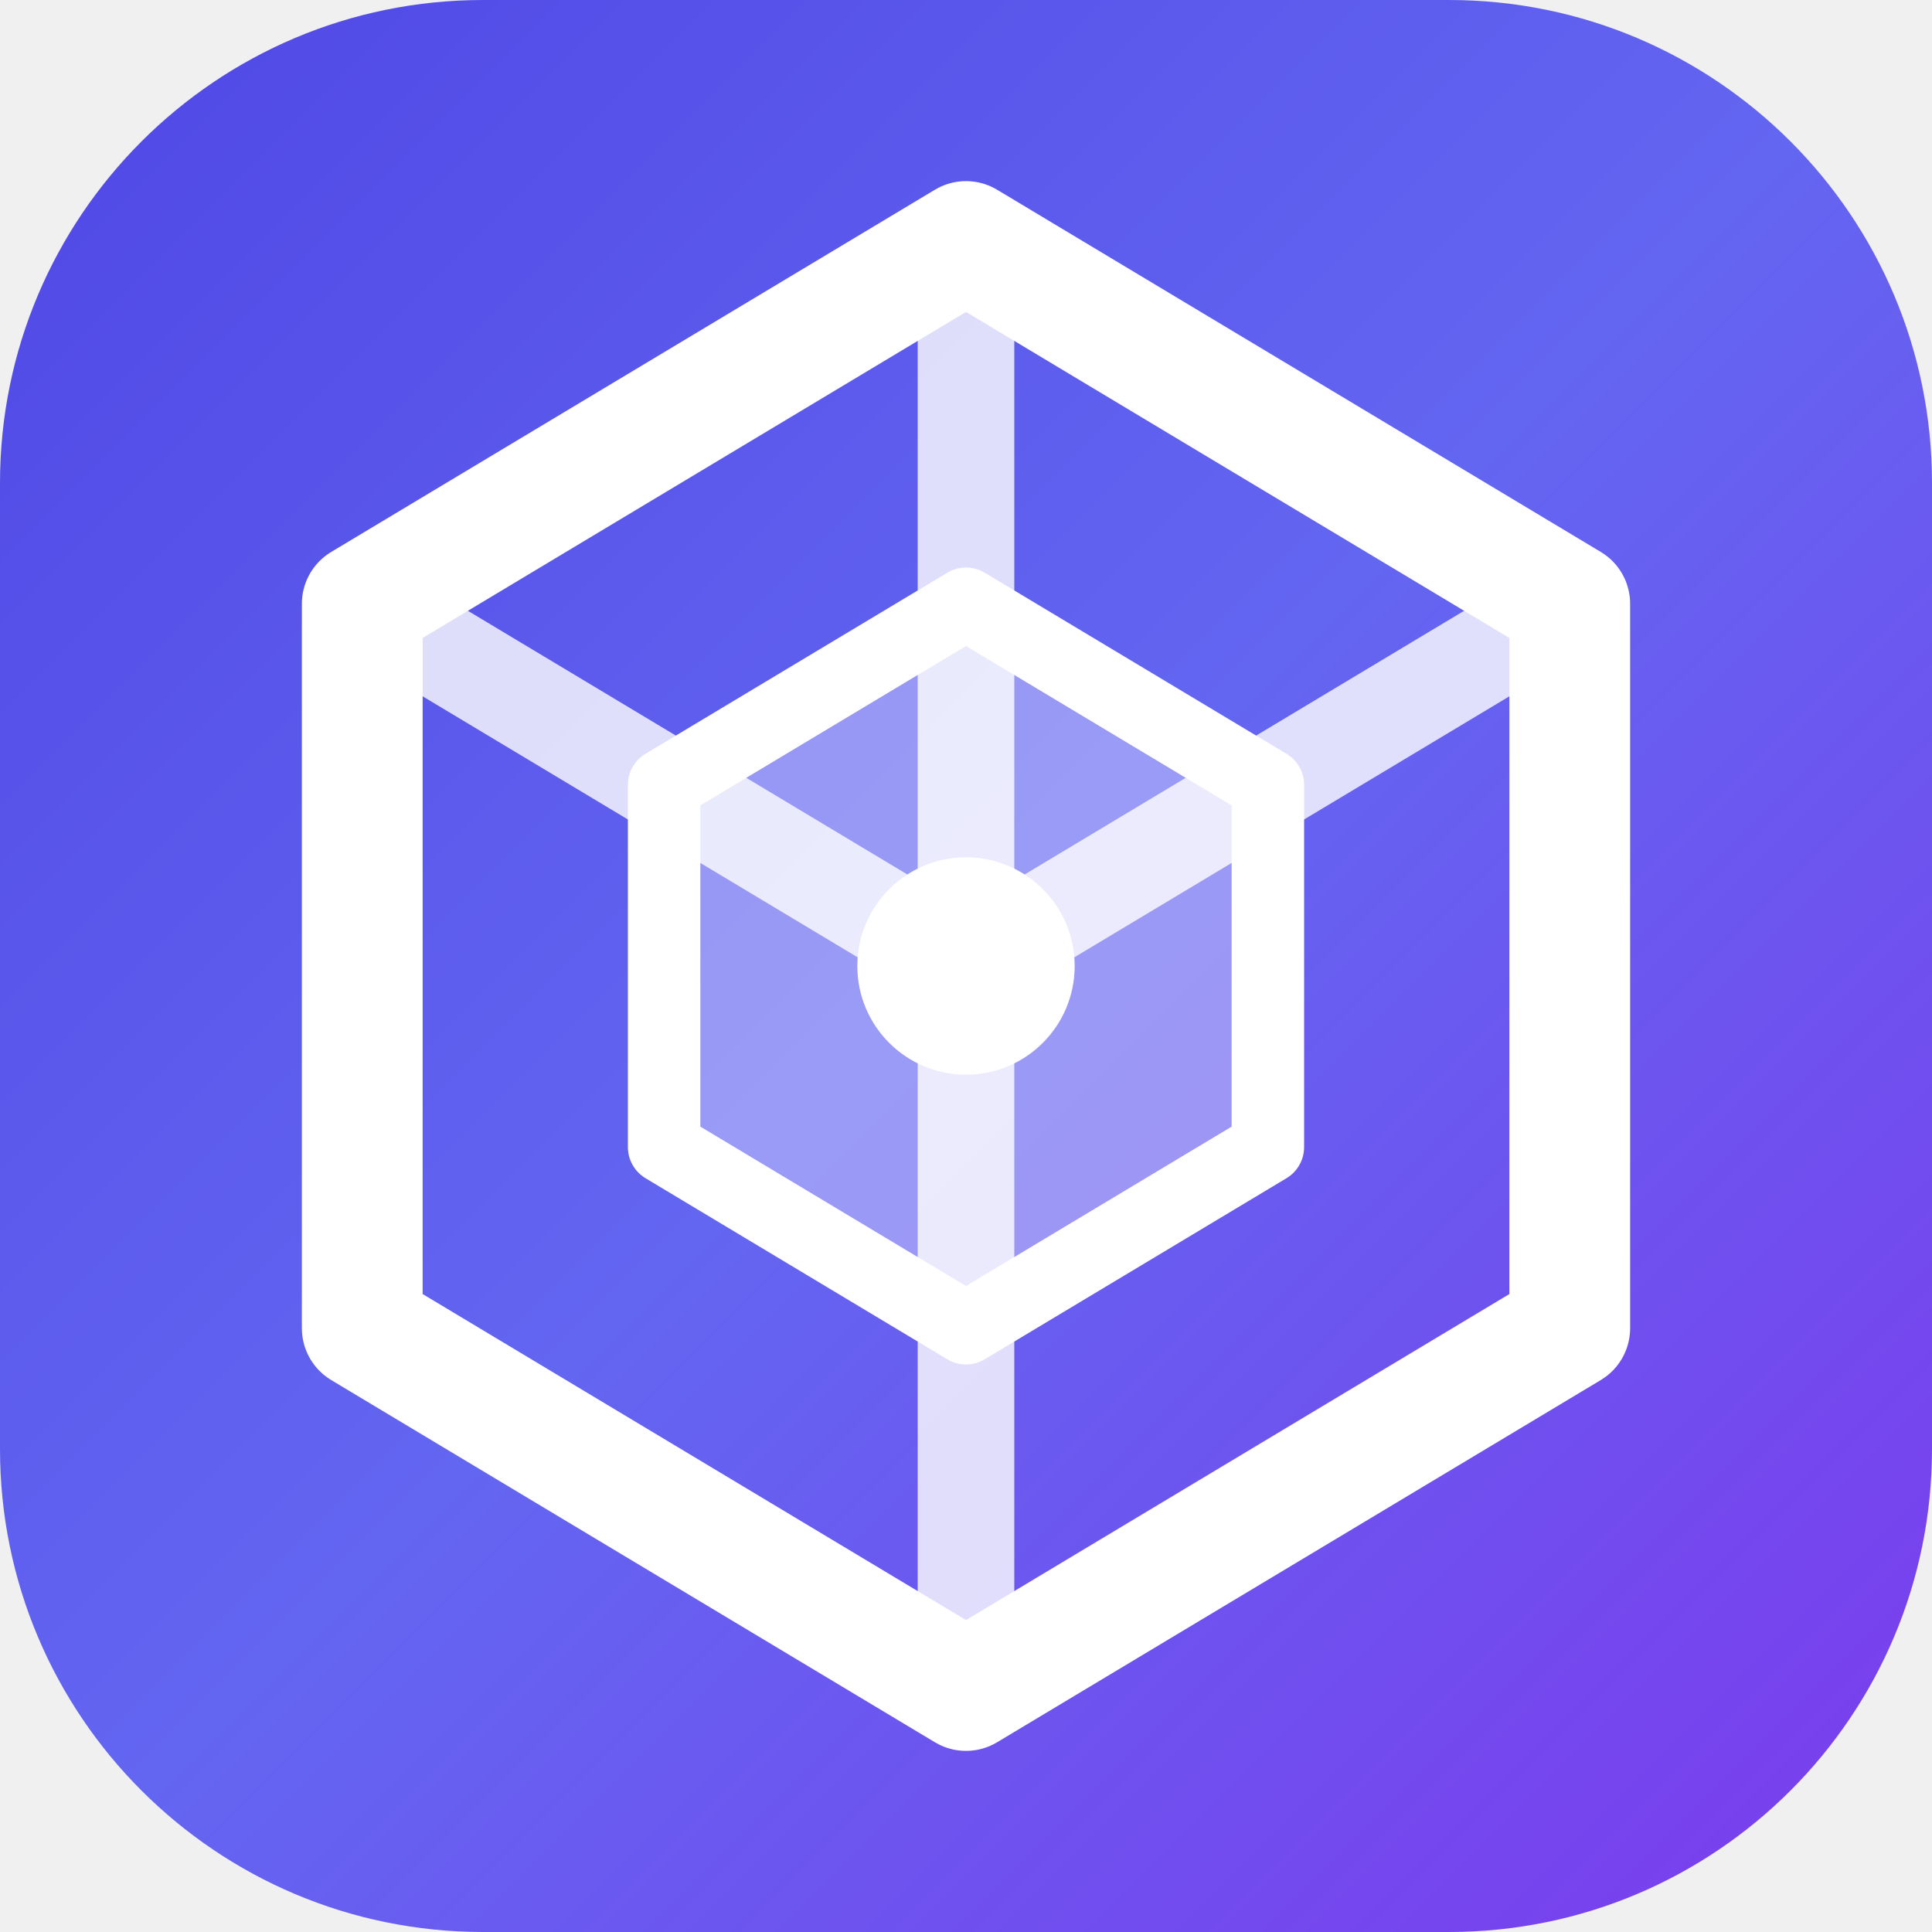
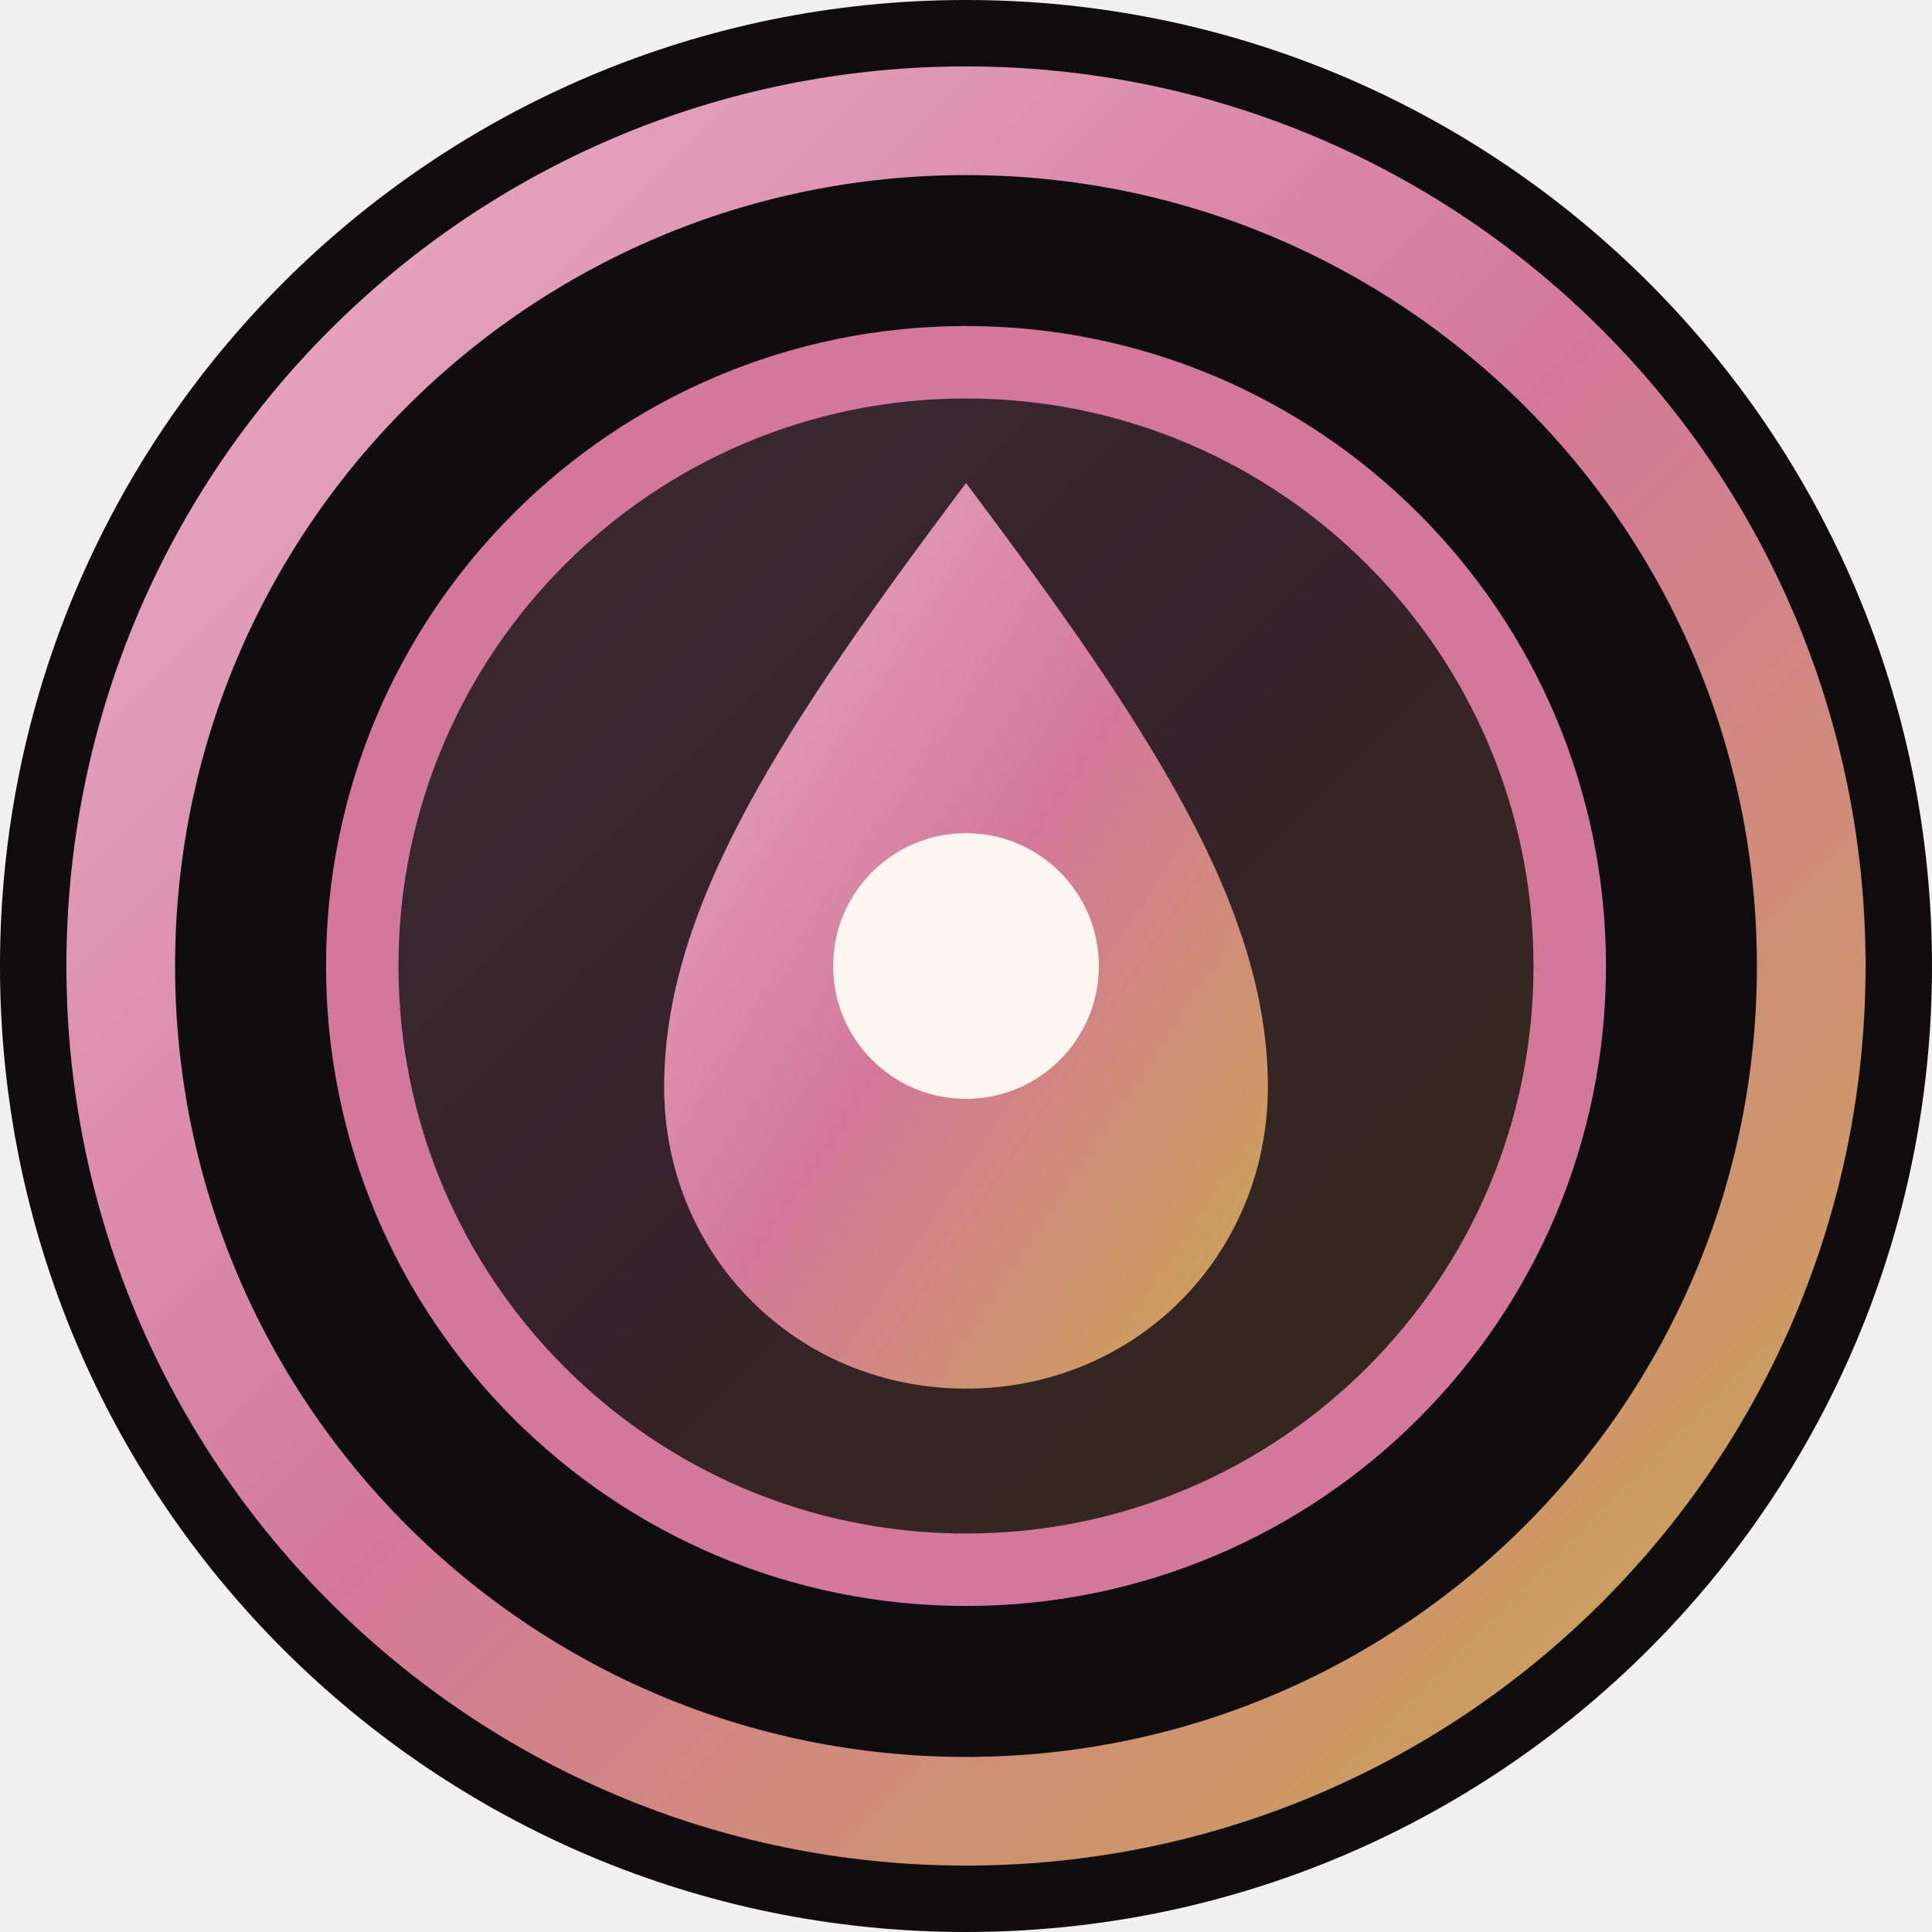
<svg xmlns="http://www.w3.org/2000/svg" viewBox="0 0 32 32">
  <defs>
    <linearGradient id="rp-grad" x1="0%" y1="0%" x2="100%" y2="100%">
-       <stop offset="0%" stop-color="#4f46e5" />
-       <stop offset="50%" stop-color="#6366f1" />
-       <stop offset="100%" stop-color="#7c3aed" />
+       <stop offset="0%" stop-color="#e8b0c4" />
+       <stop offset="50%" stop-color="#d4789a" />
+       <stop offset="100%" stop-color="#c9a84c" />
    </linearGradient>
  </defs>
-   <rect width="32" height="32" rx="8" fill="url(#rp-grad)" />
-   <path d="M16 4L26 10V22L16 28L6 22V10L16 4Z" stroke="#ffffff" stroke-width="2" stroke-linejoin="round" fill="none" />
-   <path d="M16 4V16M16 16L26 10M16 16L6 10M16 16V28" stroke="#ffffff" stroke-width="1.6" stroke-linecap="round" stroke-opacity="0.8" />
-   <polygon points="16,10 21,13 21,19 16,22 11,19 11,13" fill="#ffffff" fill-opacity="0.35" stroke="#ffffff" stroke-width="1.2" stroke-linejoin="round" />
-   <circle cx="16" cy="16" r="1.8" fill="#ffffff" />
+   <rect width="32" height="32" rx="16" fill="#0f0d0e" />
+   <circle cx="16" cy="16" r="14" fill="none" stroke="url(#rp-grad)" stroke-width="1.8" />
+   <circle cx="16" cy="16" r="10" fill="url(#rp-grad)" fill-opacity="0.2" stroke="#d4789a" stroke-width="1.2" />
+   <path d="M16 8C13 12 11 15 11 18C11 20.8 13.2 23 16 23C18.8 23 21 20.8 21 18C21 15 19 12 16 8Z" fill="url(#rp-grad)" />
+   <circle cx="16" cy="16" r="2.2" fill="#fdf6f0" />
</svg>
